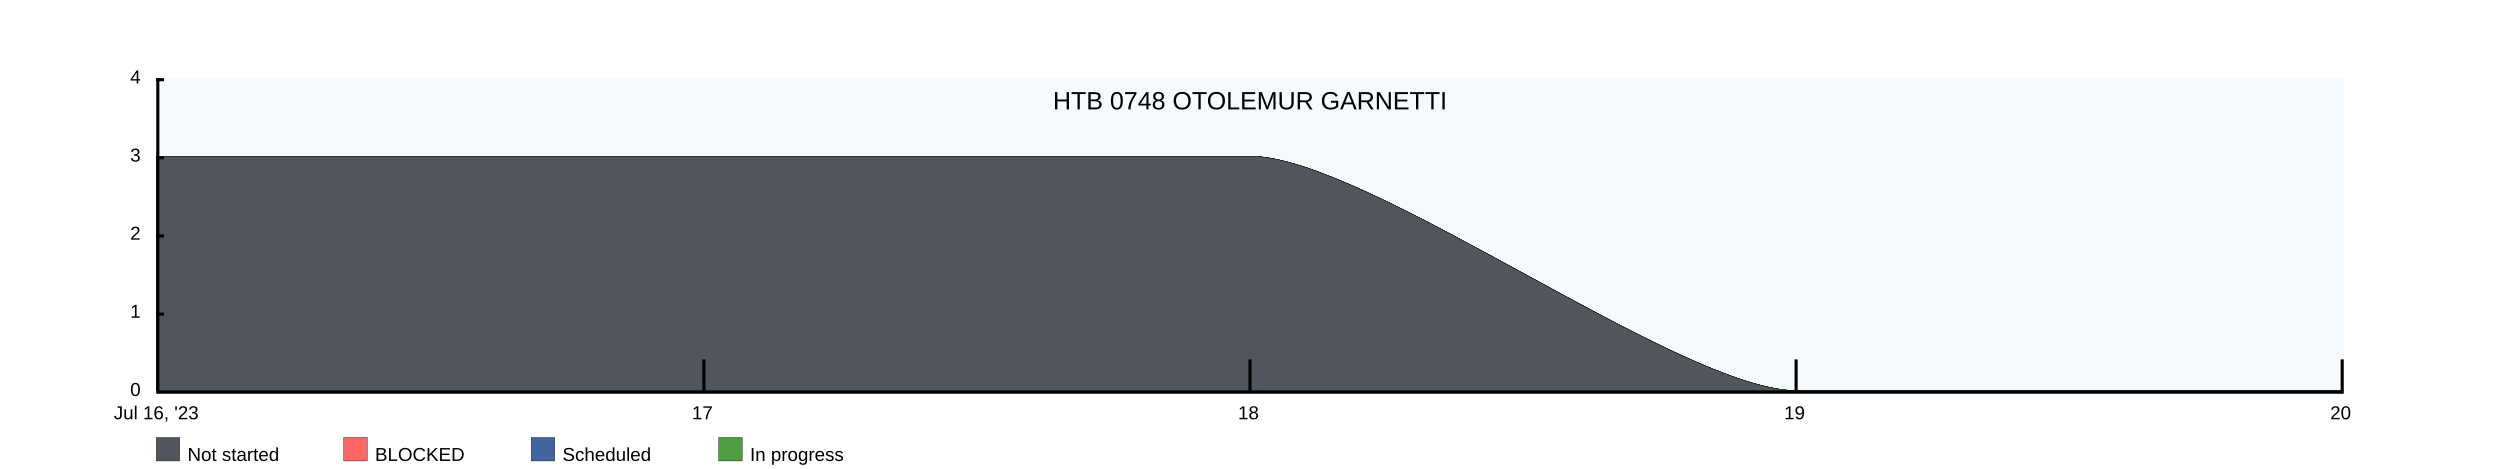
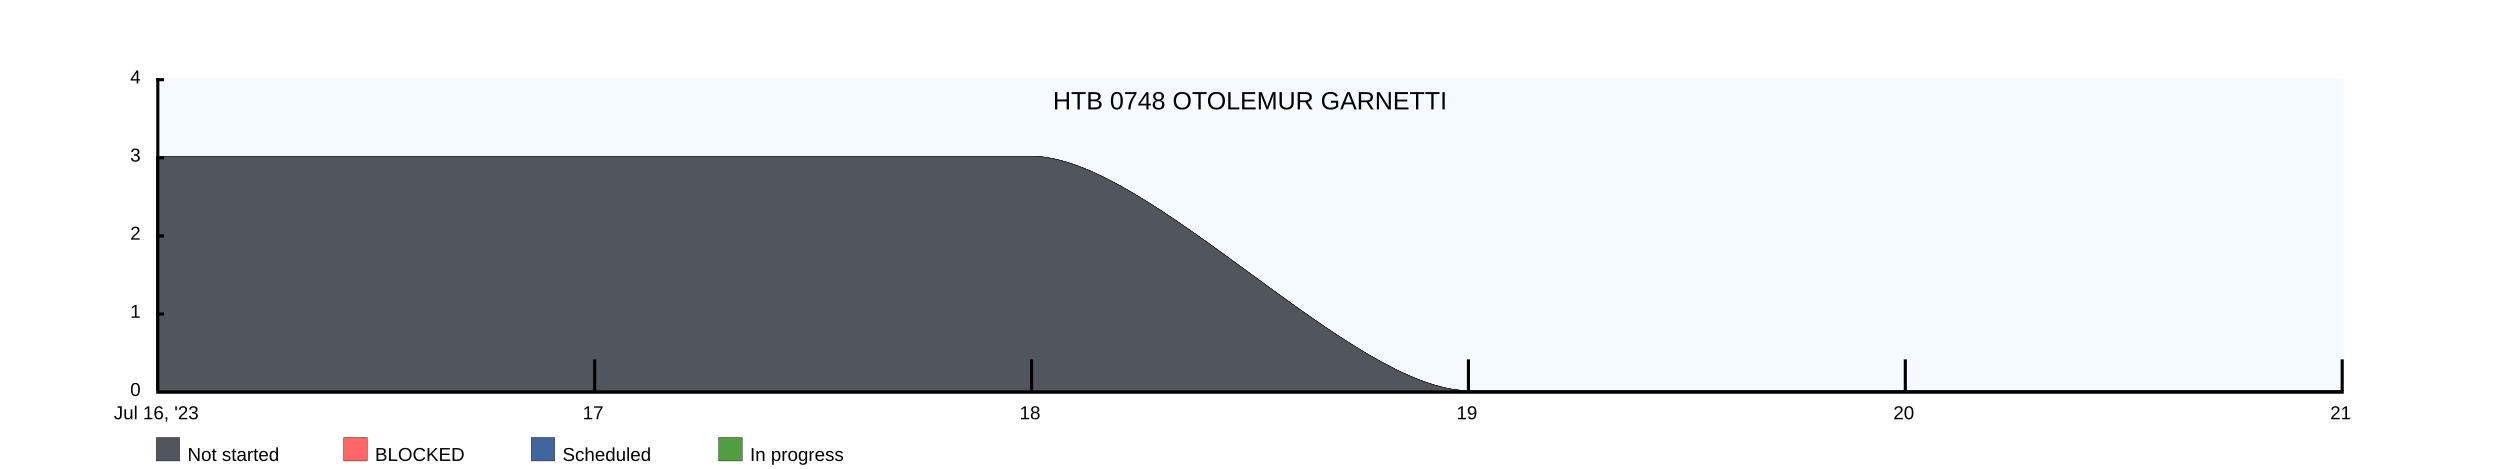
<svg xmlns="http://www.w3.org/2000/svg" width="1600" height="300">
  <rect x="100" y="50" width="1400" height="200" fill="rgba(221, 239, 250, .3)" />
  <clipPath id="theGraph">
    <rect x="100" y="50" width="1400" height="200" fill="black" />
  </clipPath>
  <rect x="100" y="280" width="15" height="15" fill="#51565E" stroke="black" stroke-width="0.25" />
  <text x="120" y="295" font-family="Arial" font-size="12" fill="black">Not started</text>
  <rect x="220" y="280" width="15" height="15" fill="#FF6666" stroke="black" stroke-width="0.25" />
  <text x="240" y="295" font-family="Arial" font-size="12" fill="black">BLOCKED</text>
  <rect x="340" y="280" width="15" height="15" fill="#41659E" stroke="black" stroke-width="0.25" />
  <text x="360" y="295" font-family="Arial" font-size="12" fill="black">Scheduled</text>
  <rect x="460" y="280" width="15" height="15" fill="#519E41" stroke="black" stroke-width="0.25" />
  <text x="480" y="295" font-family="Arial" font-size="12" fill="black">In progress</text>
-   <path d="M 100 100 M 100 100 C 100 100 450 100 450 100 C 450 100 800 100 800 100 C 875 100 1075 250 1150 250 C 1150 250 1500 250 1500 250 C 1500 250 1500 250 1500 250 C 1500 250 100 250 100 250 Z" fill="#519E41" stroke="black" stroke-width="0.25" />
-   <path d="M 100 100 M 100 100 C 100 100 450 100 450 100 C 450 100 800 100 800 100 C 875 100 1075 250 1150 250 C 1150 250 1500 250 1500 250 C 1500 250 1500 250 1500 250 C 1500 250 100 250 100 250 Z" fill="#41659E" stroke="black" stroke-width="0.25" />
-   <path d="M 100 100 M 100 100 C 100 100 450 100 450 100 C 450 100 800 100 800 100 C 875 100 1075 250 1150 250 C 1150 250 1500 250 1500 250 C 1500 250 1500 250 1500 250 C 1500 250 100 250 100 250 Z" fill="#FF6666" stroke="black" stroke-width="0.25" />
-   <path d="M 100 100 M 100 100 C 100 100 450 100 450 100 C 450 100 800 100 800 100 C 875 100 1075 250 1150 250 C 1150 250 1500 250 1500 250 C 1500 250 1500 250 1500 250 C 1500 250 100 250 100 250 Z" fill="#51565E" stroke="black" stroke-width="0.25" />
+   <path d="M 100 100 M 100 100 C 100 100 380 100 380 100 C 380 100 660 100 660 100 C 735 100 865 250 940 250 C 940 250 1220 250 1220 250 C 1220 250 1500 250 1500 250 C 1500 250 1500 250 1500 250 C 1500 250 100 250 100 250 Z" fill="#519E41" stroke="black" stroke-width="0.25" />
+   <path d="M 100 100 M 100 100 C 100 100 380 100 380 100 C 380 100 660 100 660 100 C 735 100 865 250 940 250 C 940 250 1220 250 1220 250 C 1220 250 1500 250 1500 250 C 1500 250 1500 250 1500 250 C 1500 250 100 250 100 250 Z" fill="#41659E" stroke="black" stroke-width="0.25" />
+   <path d="M 100 100 M 100 100 C 100 100 380 100 380 100 C 380 100 660 100 660 100 C 735 100 865 250 940 250 C 940 250 1220 250 1220 250 C 1220 250 1500 250 1500 250 C 1500 250 1500 250 1500 250 C 1500 250 100 250 100 250 Z" fill="#FF6666" stroke="black" stroke-width="0.25" />
+   <path d="M 100 100 M 100 100 C 100 100 380 100 380 100 C 380 100 660 100 660 100 C 735 100 865 250 940 250 C 940 250 1220 250 1220 250 C 1220 250 1500 250 1500 250 C 1500 250 1500 250 1500 250 C 1500 250 100 250 100 250 Z" fill="#51565E" stroke="black" stroke-width="0.25" />
  <text x="800" y="70" font-family="Arial" font-size="16" fill="black" text-anchor="middle" alignment-baseline="middle">HTB 0748 OTOLEMUR GARNETTI</text>
  <rect x="100" y="250" width="1400" height="2" fill="black" />
  <rect x="100" y="50" width="5" height="2" fill="black" />
  <rect x="100" y="100" width="5" height="2" fill="black" />
  <rect x="100" y="150" width="5" height="2" fill="black" />
  <rect x="100" y="200" width="5" height="2" fill="black" />
  <text x="90" y="50" font-family="Arial" font-size="12" fill="black" text-anchor="end" dominant-baseline="middle">4</text>
  <text x="90" y="100" font-family="Arial" font-size="12" fill="black" text-anchor="end" dominant-baseline="middle">3</text>
  <text x="90" y="150" font-family="Arial" font-size="12" fill="black" text-anchor="end" dominant-baseline="middle">2</text>
  <text x="90" y="200" font-family="Arial" font-size="12" fill="black" text-anchor="end" dominant-baseline="middle">1</text>
  <text x="90" y="250" font-family="Arial" font-size="12" fill="black" text-anchor="end" dominant-baseline="middle">0</text>
  <text x="100" y="260" font-family="Arial" fill="black" text-anchor="middle" dominant-baseline="hanging">Jul 16, '23</text>
-   <text x="449.5" y="260" font-family="Arial" fill="black" text-anchor="middle" dominant-baseline="hanging">17</text>
-   <text x="799" y="260" font-family="Arial" fill="black" text-anchor="middle" dominant-baseline="hanging">18</text>
-   <text x="1148.5" y="260" font-family="Arial" fill="black" text-anchor="middle" dominant-baseline="hanging">19</text>
-   <text x="1498" y="260" font-family="Arial" fill="black" text-anchor="middle" dominant-baseline="hanging">20</text>
+   <text x="379.6" y="260" font-family="Arial" fill="black" text-anchor="middle" dominant-baseline="hanging">17</text>
+   <text x="659.2" y="260" font-family="Arial" fill="black" text-anchor="middle" dominant-baseline="hanging">18</text>
+   <text x="938.8" y="260" font-family="Arial" fill="black" text-anchor="middle" dominant-baseline="hanging">19</text>
+   <text x="1218.4" y="260" font-family="Arial" fill="black" text-anchor="middle" dominant-baseline="hanging">20</text>
+   <text x="1498" y="260" font-family="Arial" fill="black" text-anchor="middle" dominant-baseline="hanging">21</text>
  <rect x="100" y="50" width="2" height="200" fill="black" />
-   <rect x="449.5" y="230" width="2" height="20" fill="black" />
-   <rect x="799" y="230" width="2" height="20" fill="black" />
-   <rect x="1148.5" y="230" width="2" height="20" fill="black" />
+   <rect x="379.6" y="230" width="2" height="20" fill="black" />
+   <rect x="659.2" y="230" width="2" height="20" fill="black" />
+   <rect x="938.8" y="230" width="2" height="20" fill="black" />
+   <rect x="1218.4" y="230" width="2" height="20" fill="black" />
  <rect x="1498" y="230" width="2" height="20" fill="black" />
</svg>
